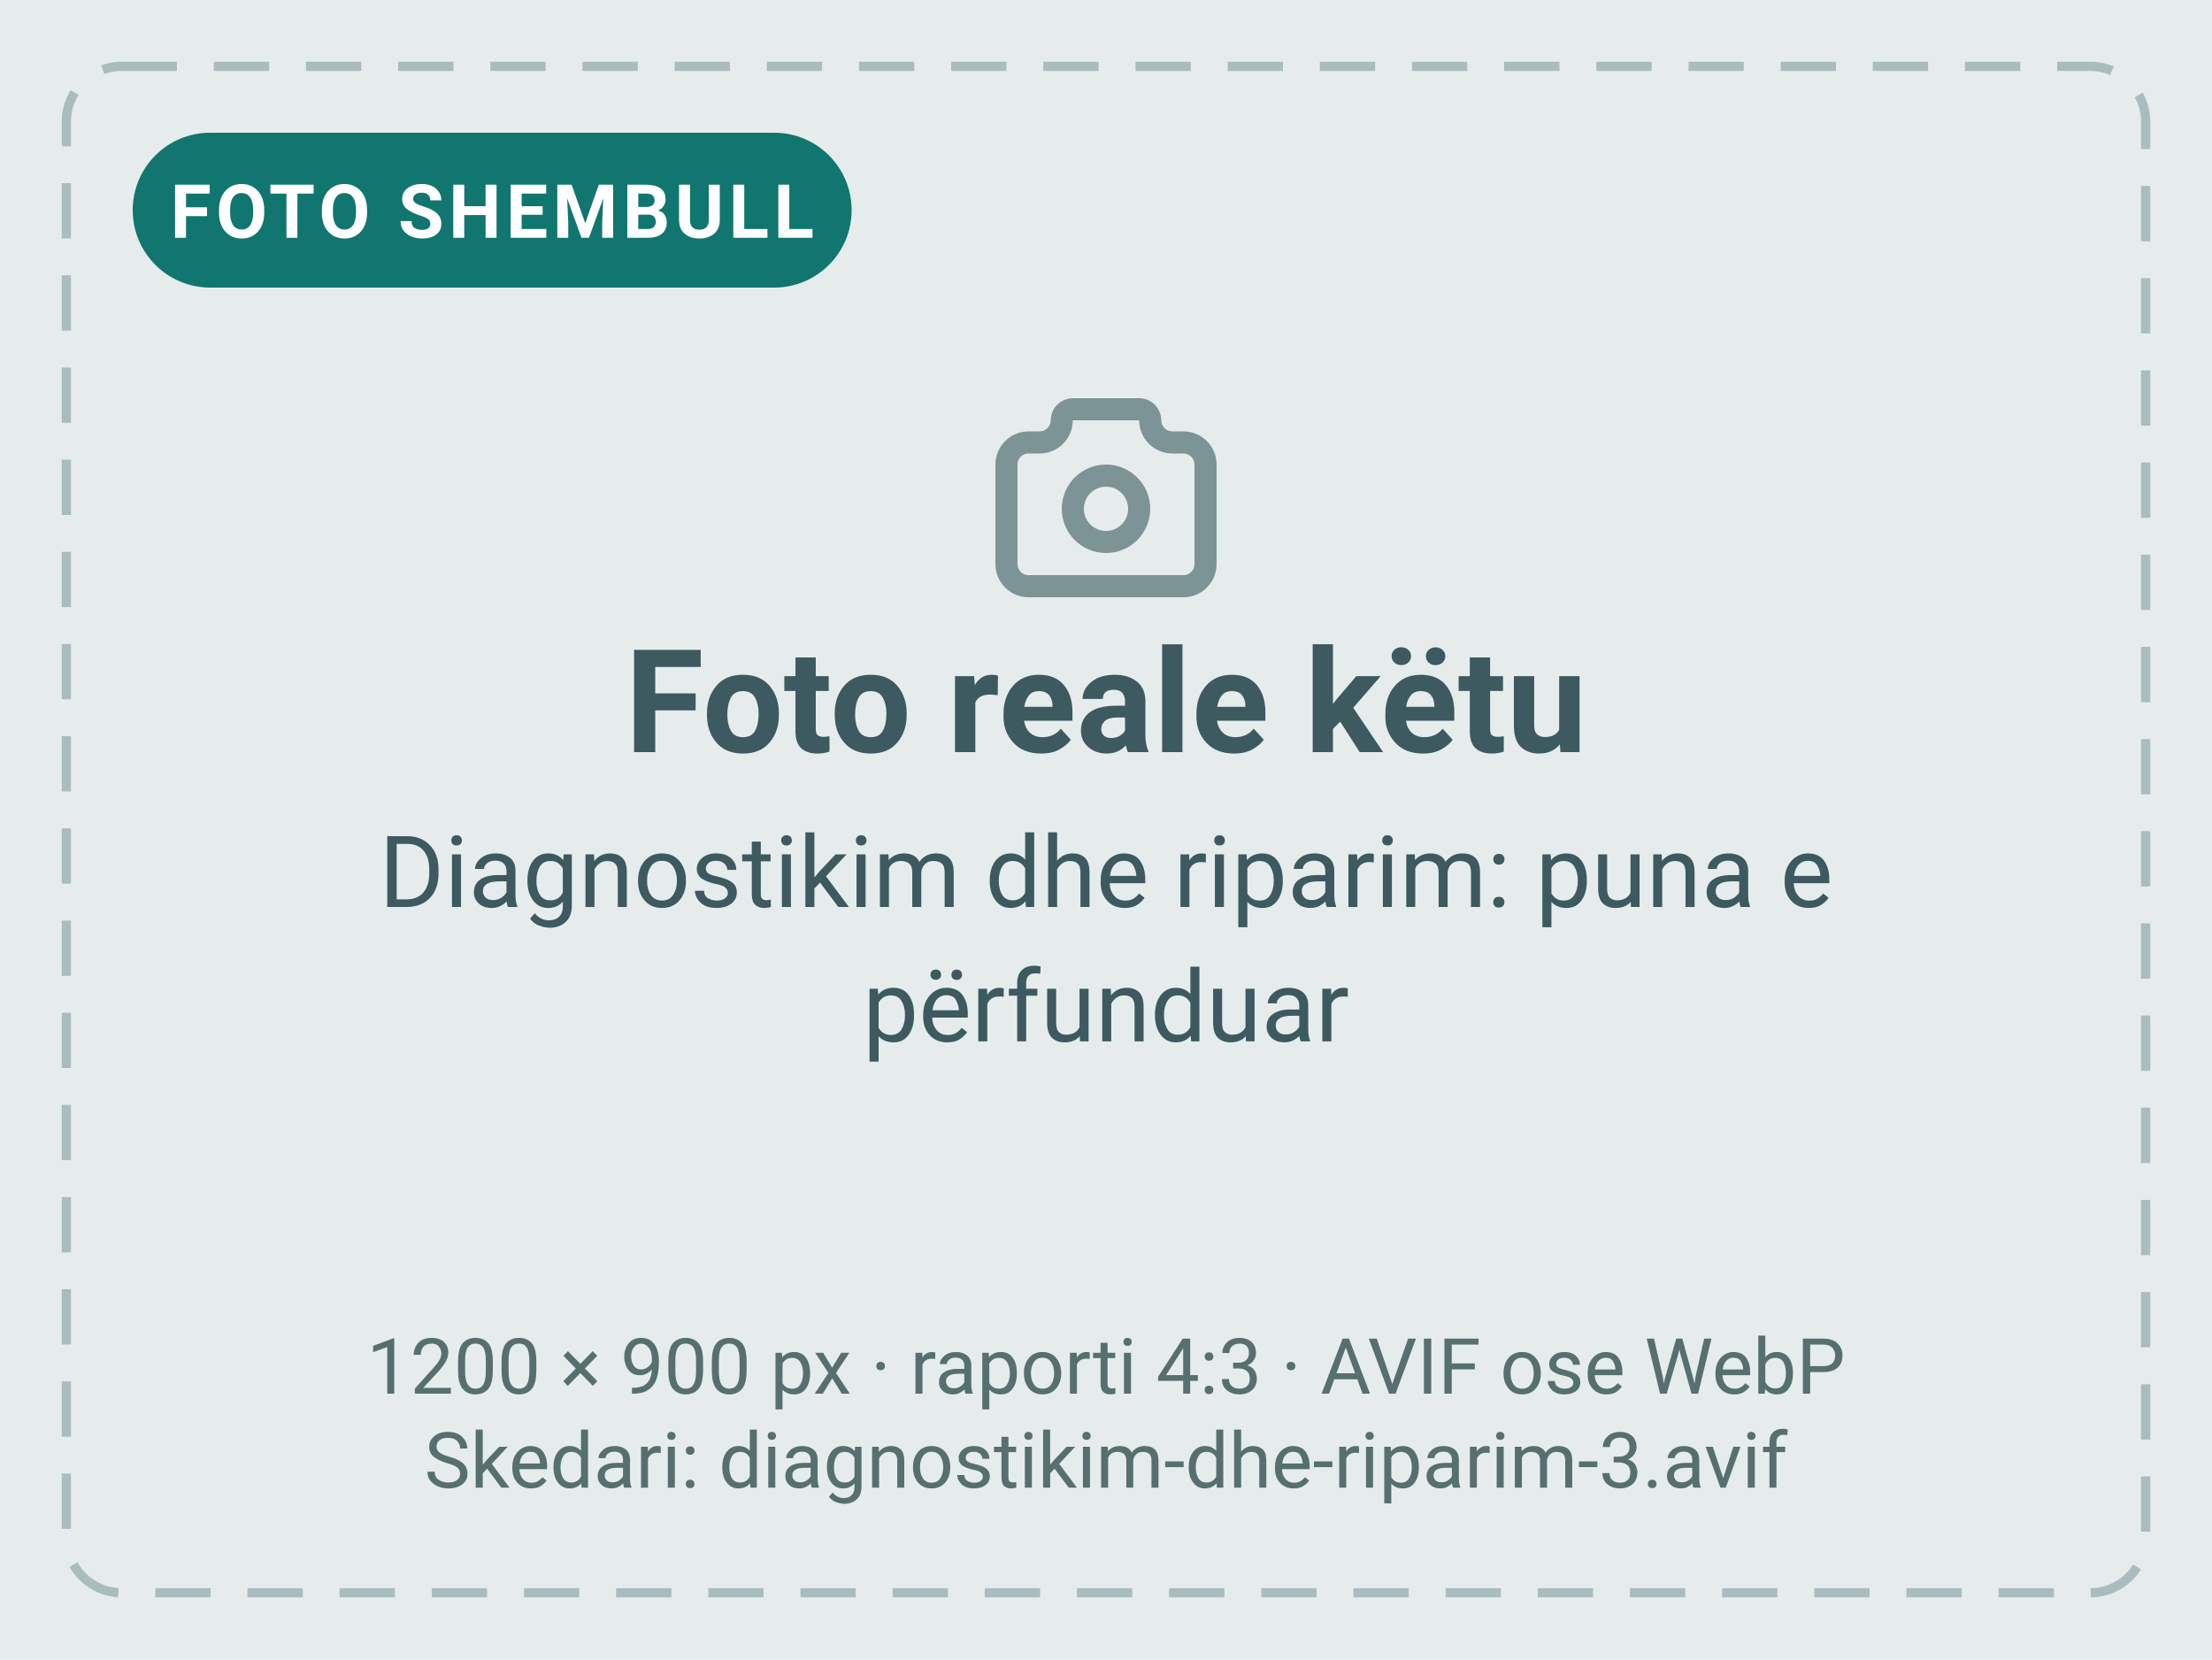
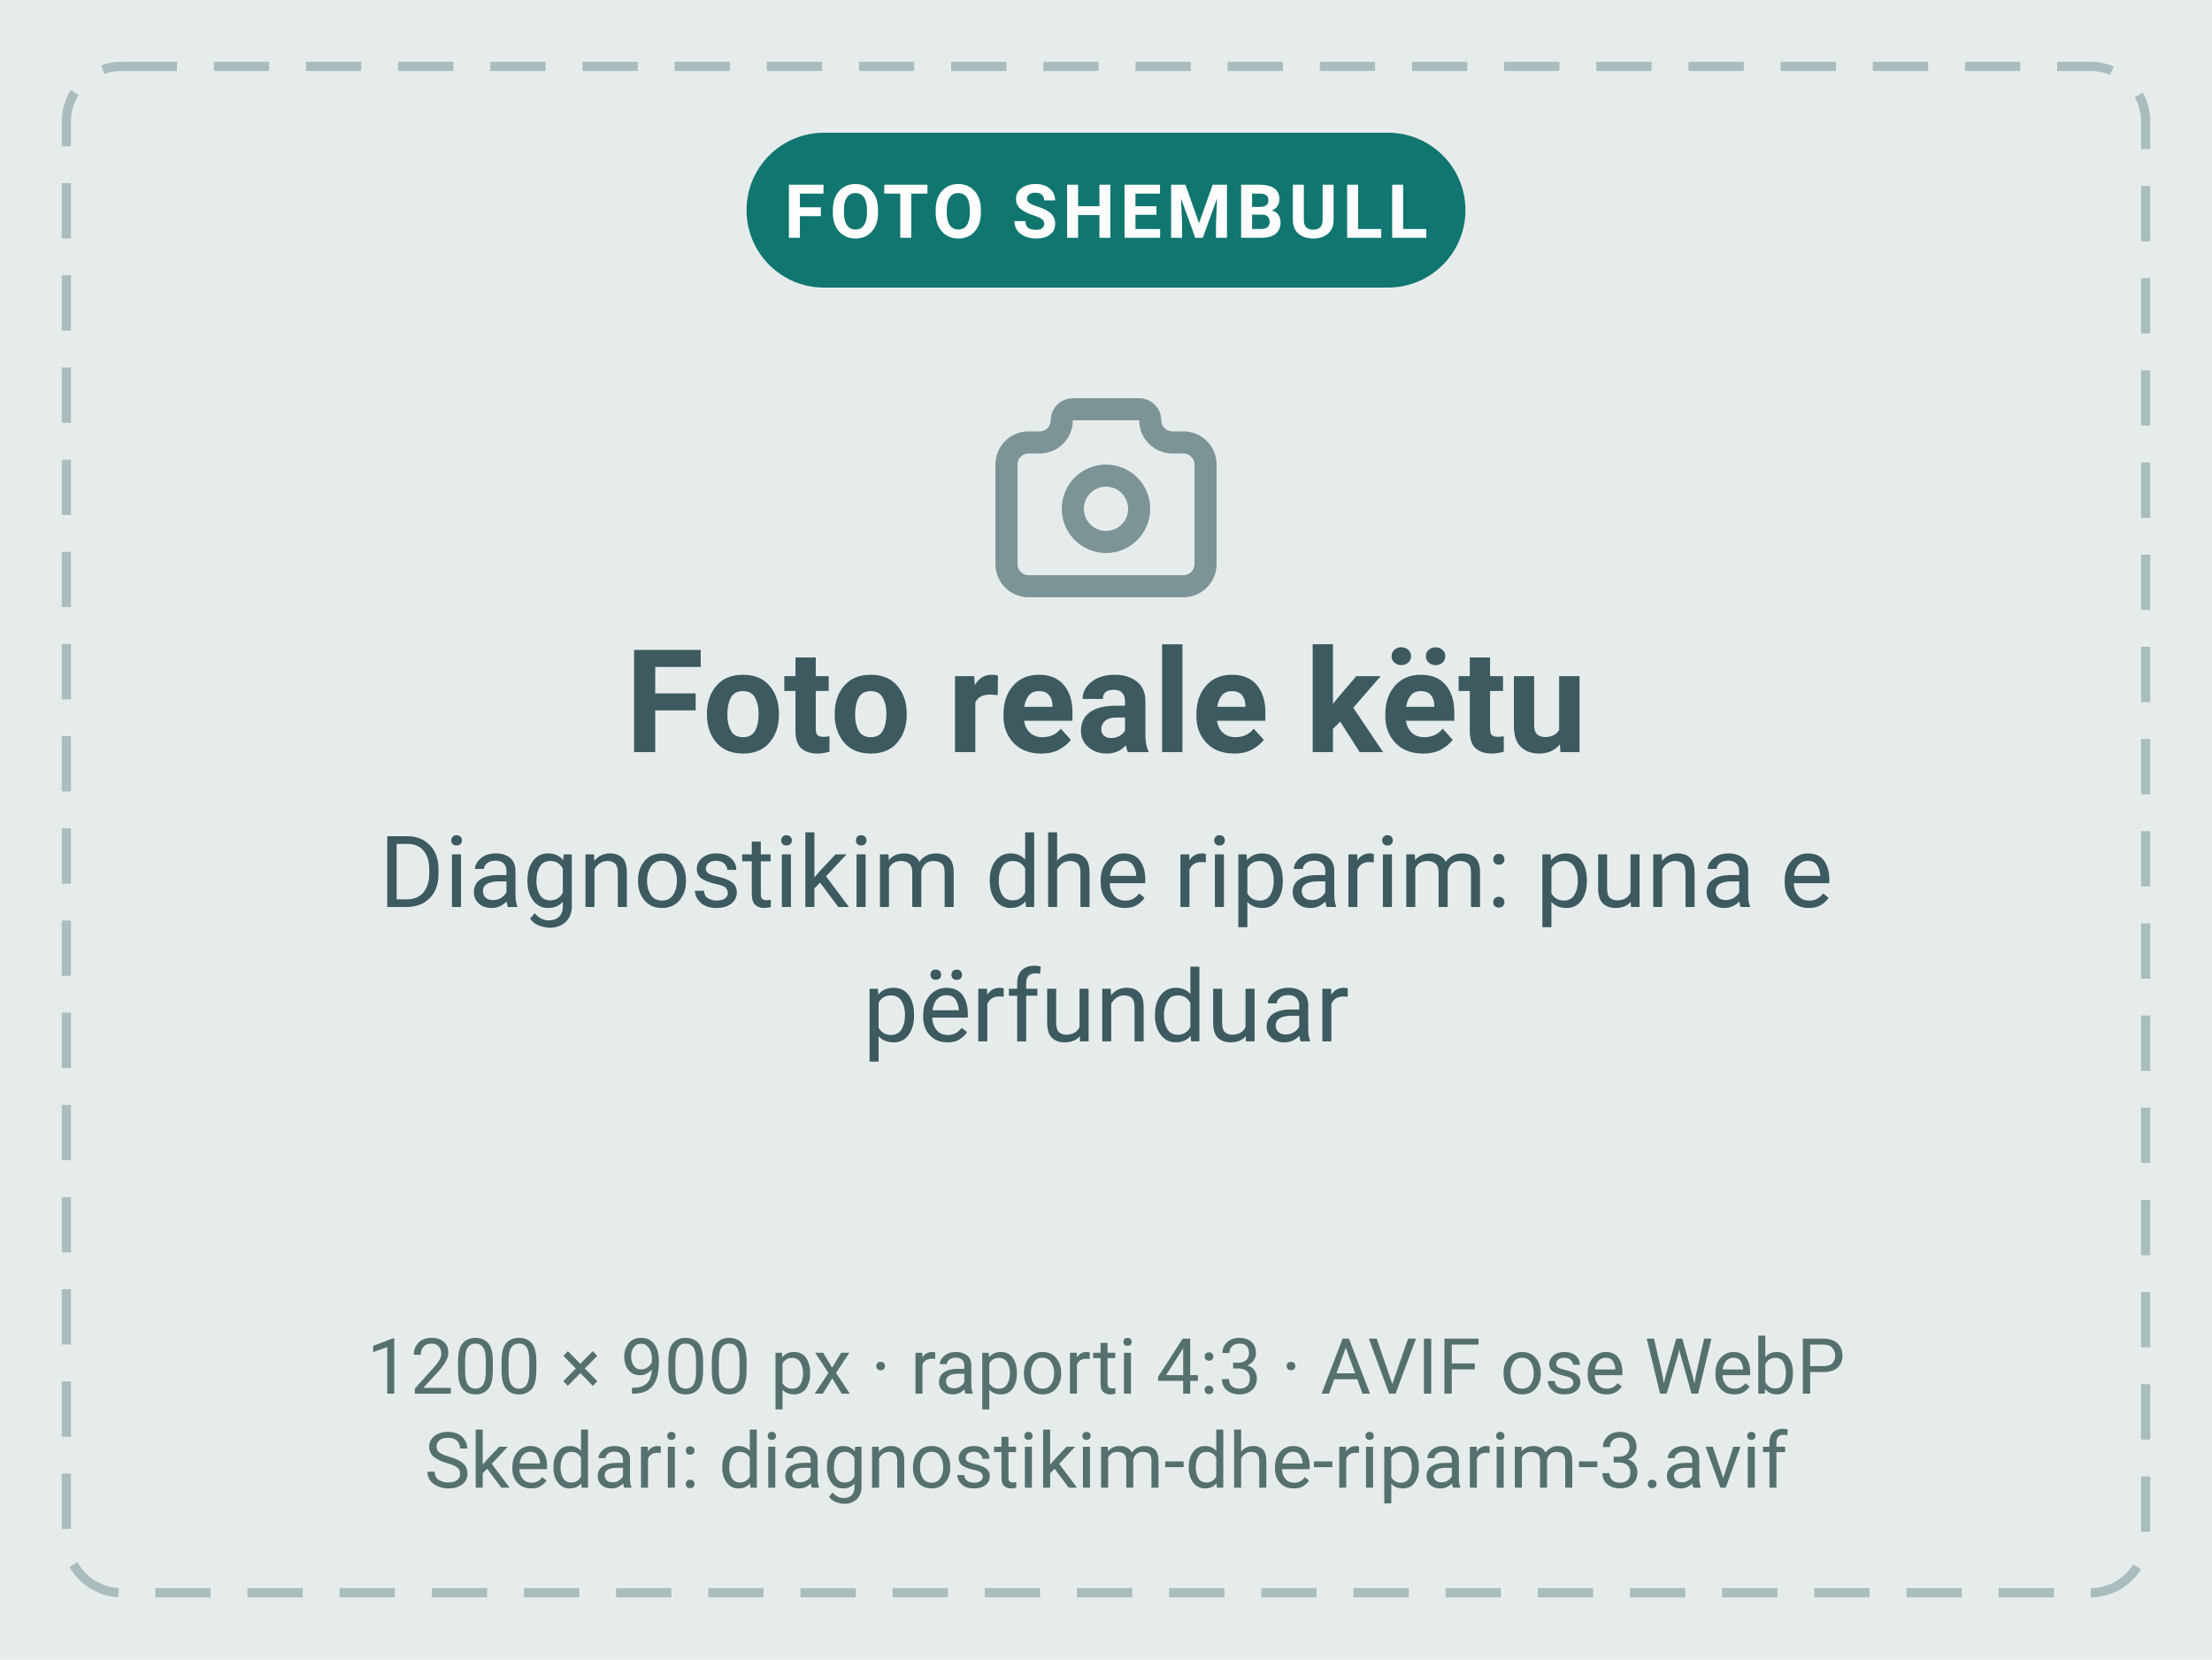
<svg xmlns="http://www.w3.org/2000/svg" width="1200" height="900" viewBox="0 0 1200 900">
  <rect width="1200" height="900" fill="#e6ecec" />
  <rect x="36" y="36" width="1128" height="828" rx="30" fill="none" stroke="#a9bcbe" stroke-width="5" stroke-dasharray="30 20" />
-   <rect x="72" y="72" width="390" height="84" rx="42" fill="#10766f" />
-   <text x="267" y="129" text-anchor="middle" font-family="'Segoe UI', Roboto, system-ui, sans-serif" font-size="40.5" font-weight="700" letter-spacing="2.5" fill="#ffffff">FOTO SHEMBULL</text>
+   <rect x="405" y="72" width="390" height="84" rx="42" fill="#10766f" />
+   <text x="600" y="129" text-anchor="middle" font-family="'Segoe UI', Roboto, system-ui, sans-serif" font-size="40.5" font-weight="700" letter-spacing="2.5" fill="#ffffff">FOTO SHEMBULL</text>
  <g transform="translate(528 198) scale(6)" fill="none" stroke="#7d9497" stroke-width="2" stroke-linecap="round" stroke-linejoin="round">
    <path d="M5 7h1a2 2 0 0 0 2 -2a1 1 0 0 1 1 -1h6a1 1 0 0 1 1 1a2 2 0 0 0 2 2h1a2 2 0 0 1 2 2v9a2 2 0 0 1 -2 2h-14a2 2 0 0 1 -2 -2v-9a2 2 0 0 1 2 -2" />
    <path d="M9 13a3 3 0 1 0 6 0a3 3 0 0 0 -6 0" />
  </g>
  <text x="600" y="408" text-anchor="middle" font-family="'Segoe UI', Roboto, system-ui, sans-serif" font-size="78" font-weight="600" fill="#3c5a5f">Foto reale këtu</text>
  <text x="600" y="492" text-anchor="middle" font-family="'Segoe UI', Roboto, system-ui, sans-serif" font-size="54" fill="#3c5a5f">Diagnostikim dhe riparim: puna e</text>
  <text x="600" y="564.9" text-anchor="middle" font-family="'Segoe UI', Roboto, system-ui, sans-serif" font-size="54" fill="#3c5a5f">përfunduar</text>
  <text x="600" y="756" text-anchor="middle" font-family="'Segoe UI', Roboto, system-ui, sans-serif" font-size="42" fill="#55706f">1200 × 900 px · raporti 4:3 · AVIF ose WebP</text>
  <text x="600" y="807" text-anchor="middle" font-family="'Segoe UI', Roboto, system-ui, sans-serif" font-size="42" fill="#55706f">Skedari: diagnostikim-dhe-riparim-3.avif</text>
</svg>
